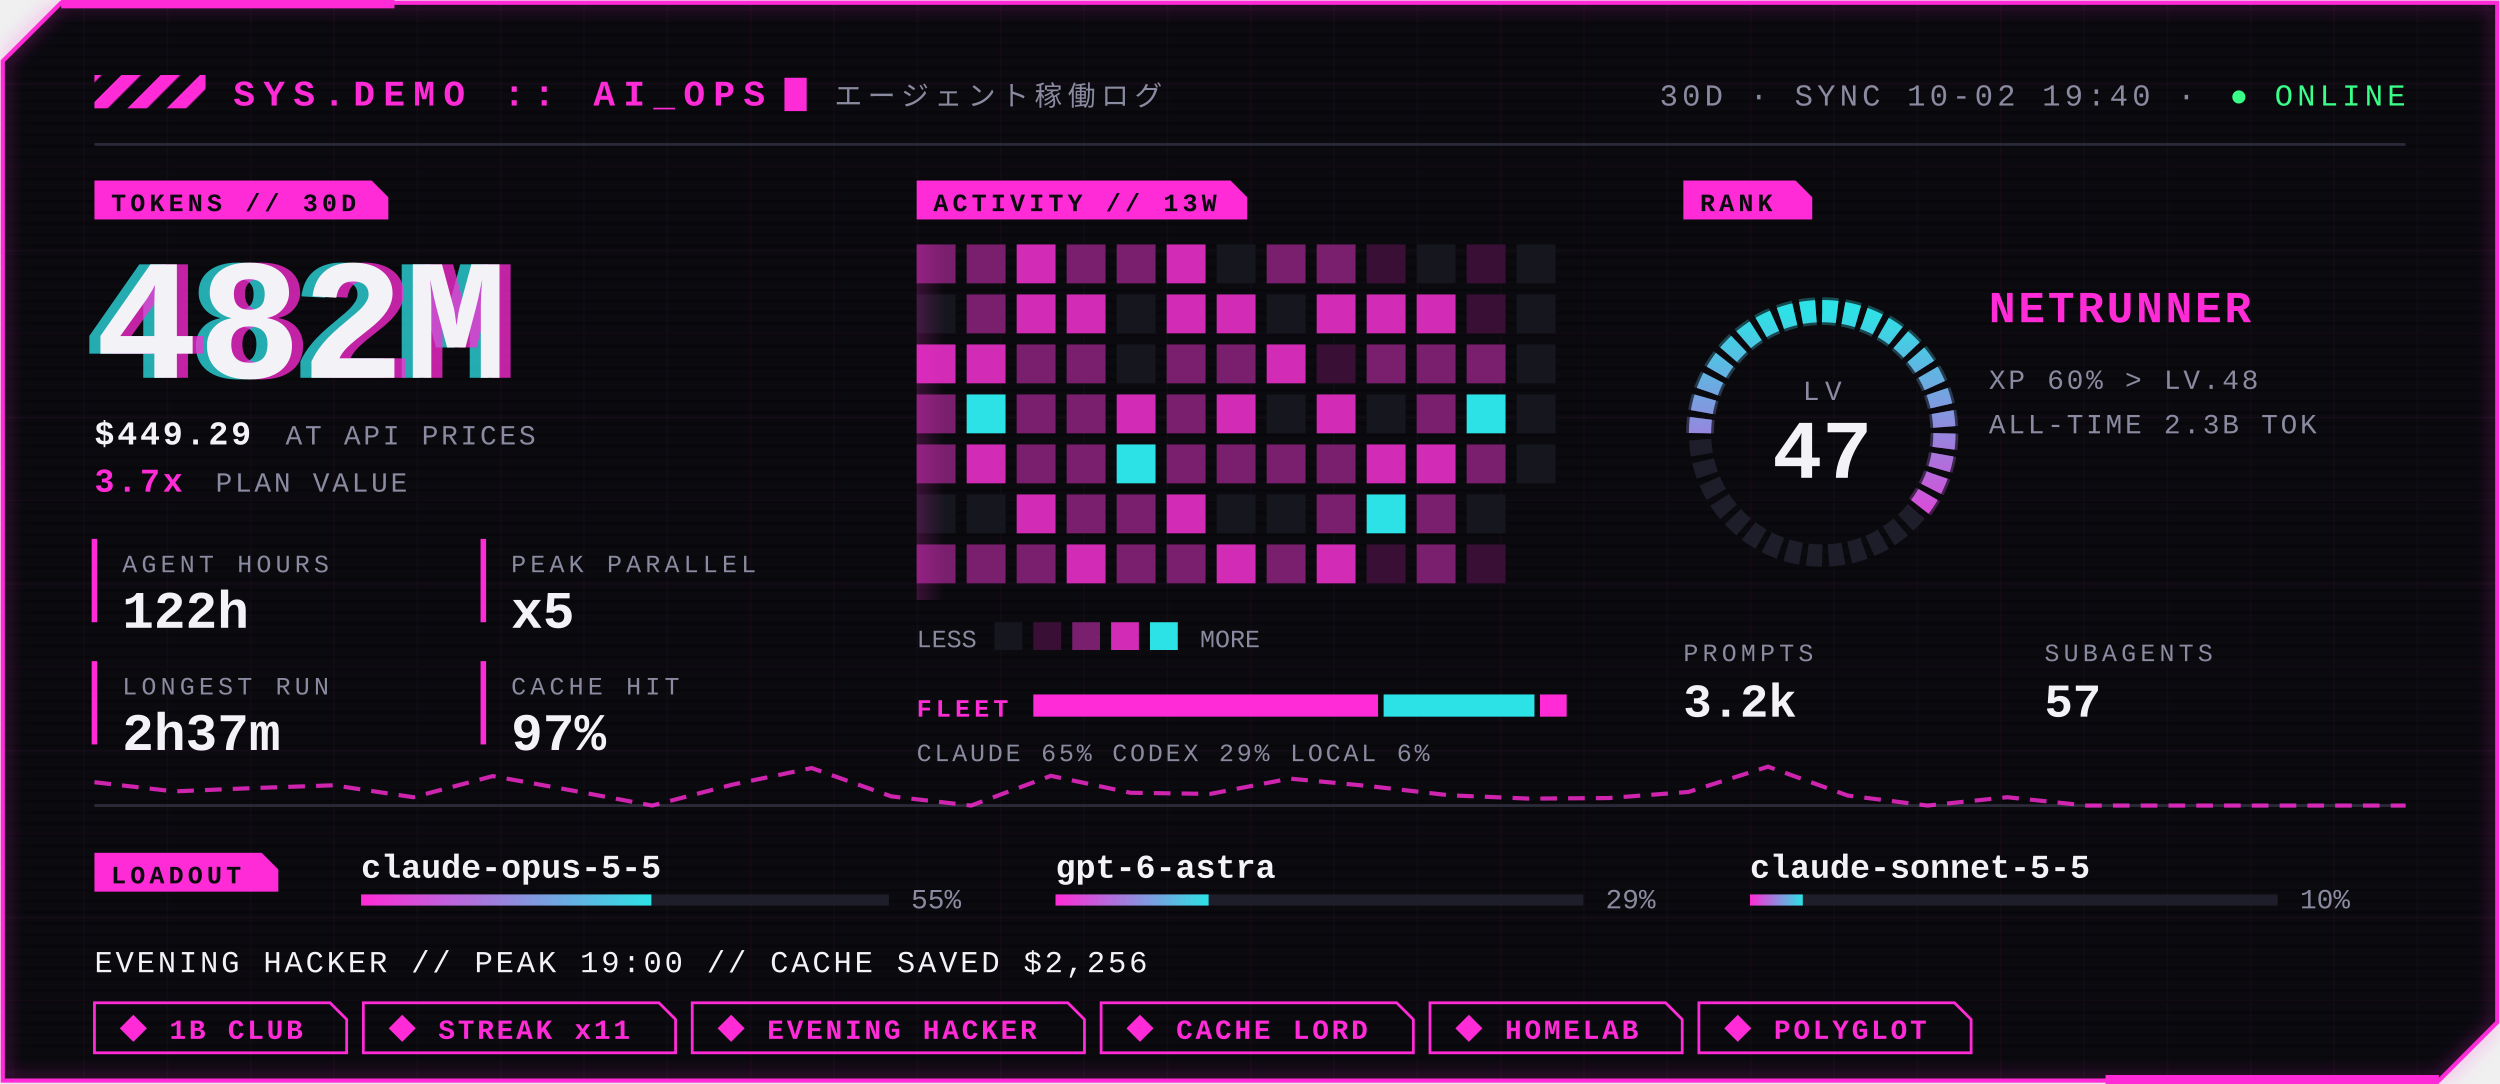
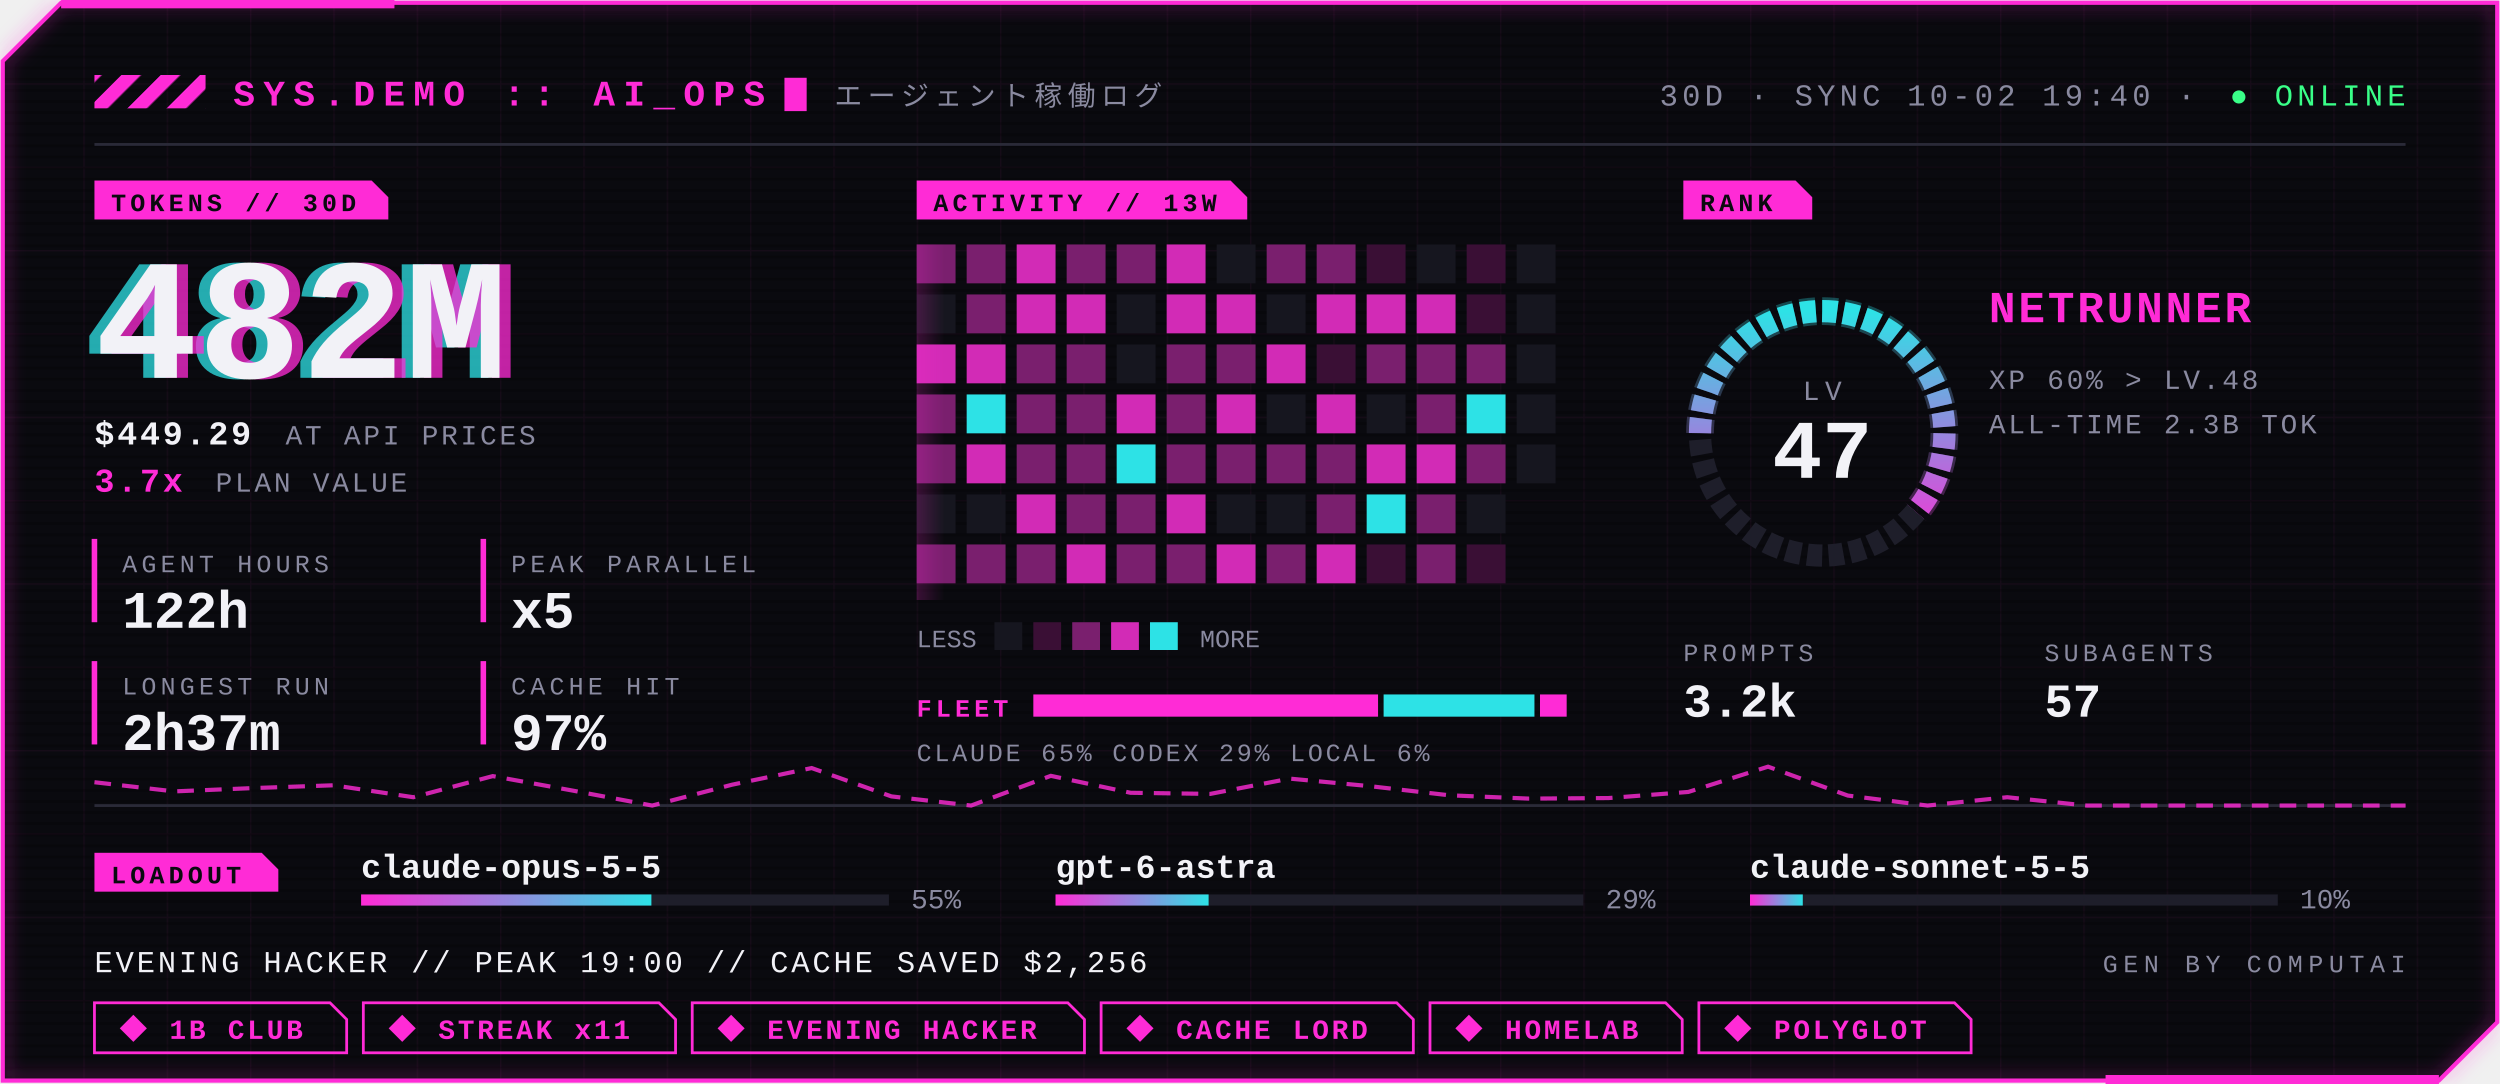
<svg xmlns="http://www.w3.org/2000/svg" width="900" height="390" viewBox="0 0 900 390" role="img" aria-label="SYS.DEMO :: AI_OPS · 30D · 482M tokens · 121.8 agent hours">
  <style>text{font-family:'JetBrains Mono','Fira Code','SF Mono',Menlo,Consolas,'Liberation Mono','Noto Sans Mono CJK TC',monospace}.sc{animation:sc 5s linear infinite}@keyframes sc{to{transform:translateX(250px)}}.rg{animation:rg 3s ease-in-out infinite}@keyframes rg{50%{opacity:.1}}.pl{stroke-dasharray:6 4;animation:pl 2s linear infinite}@keyframes pl{to{stroke-dashoffset:-20}}.on{animation:on 1.6s steps(2) infinite}@keyframes on{50%{opacity:.25}}.cu{animation:cu 1s steps(2) infinite}@keyframes cu{50%{opacity:0}}.g1{animation:g1 3.7s steps(1) infinite}.g2{animation:g2 3.7s steps(1) infinite}@keyframes g1{0%,88%,100%{transform:none}90%{transform:translate(-5px,-2px)}93%{transform:translate(4px,1px)}}@keyframes g2{0%,88%,100%{transform:none}90%{transform:translate(5px,2px)}93%{transform:translate(-3px,-1px)}}@media (prefers-reduced-motion:reduce){.sc,.rg,.pl,.on,.cu,.g1,.g2{animation:none}}</style>
  <defs>
    <linearGradient id="ac" x1="0" x2="1">
      <stop offset="0" stop-color="#ff2bd6" />
      <stop offset="1" stop-color="#2de2e6" />
    </linearGradient>
    <linearGradient id="sw" x1="0" x2="1">
      <stop offset="0" stop-color="#ff2bd6" stop-opacity="0" />
      <stop offset=".5" stop-color="#ff2bd6" stop-opacity=".4" />
      <stop offset="1" stop-color="#ff2bd6" stop-opacity="0" />
    </linearGradient>
    <pattern id="gd" width="30" height="30" patternUnits="userSpaceOnUse">
      <path d="M30 0H0V30" fill="none" stroke="#ff2bd6" stroke-opacity=".05" />
    </pattern>
    <pattern id="sl" width="4" height="4" patternUnits="userSpaceOnUse">
      <rect width="4" height="1" fill="#000" opacity=".22" />
    </pattern>
    <pattern id="hz" width="10" height="10" patternUnits="userSpaceOnUse" patternTransform="rotate(45)">
      <rect width="5" height="10" fill="#ff2bd6" />
    </pattern>
    <filter id="gw" x="-20%" y="-20%" width="140%" height="140%">
      <feGaussianBlur stdDeviation="3" />
    </filter>
    <clipPath id="hm">
      <rect x="330" y="88" width="236" height="128" />
    </clipPath>
    <clipPath id="fr">
      <path d="M22 1H899 V368 L878 389 H1 V22 Z" />
    </clipPath>
  </defs>
  <path d="M22 1H899 V368 L878 389 H1 V22 Z" fill="#0a0a0f" />
  <g clip-path="url(#fr)">
    <rect width="900" height="390" fill="url(#gd)" />
    <rect width="900" height="390" fill="url(#sl)" />
  </g>
  <path d="M22 1H899 V368 L878 389 H1 V22 Z" fill="none" stroke="#ff2bd6" stroke-width="2" opacity=".55" filter="url(#gw)" />
  <path d="M22 1H899 V368 L878 389 H1 V22 Z" fill="none" stroke="#ff2bd6" stroke-width="1.5" />
  <path d="M22 1H142" stroke="#ff2bd6" stroke-width="4" />
  <path d="M758 389H878" stroke="#ff2bd6" stroke-width="4" />
  <rect x="34" y="27" width="40" height="12" fill="url(#hz)" />
  <text x="84" y="38" font-size="13" fill="#ff2bd6" text-anchor="start" font-weight="800" letter-spacing="3">SYS.DEMO :: AI_OPS</text>
  <rect class="cu" x="282.4" y="28" width="8" height="12" fill="#ff2bd6" />
  <text x="300.4" y="38" font-size="10" fill="#8a8aa0" text-anchor="start" font-weight="400" letter-spacing="2">エージェント稼働ログ</text>
  <g class="on">
    <text x="866" y="38" font-size="11" fill="#39ff88" text-anchor="end" font-weight="400" letter-spacing="1.5">● ONLINE</text>
  </g>
  <text x="790.4" y="38" font-size="11" fill="#8a8aa0" text-anchor="end" font-weight="400" letter-spacing="1.5">30D · SYNC 10-02 19:40 ·</text>
  <path d="M34 52H866" stroke="#2a2a38" />
  <path d="M34.0 65.0h99.8l6 6v8h-105.8z" fill="#ff2bd6" />
  <text x="40" y="76" font-size="9" fill="#0a0a0f" text-anchor="start" font-weight="800" letter-spacing="1.5">TOKENS // 30D</text>
  <text class="g1" x="30" y="136" font-size="62" font-weight="800" fill="#2de2e6" opacity=".75">482M</text>
  <text class="g2" x="38" y="136" font-size="62" font-weight="800" fill="#ff2bd6" opacity=".75">482M</text>
  <text x="34" y="136" font-size="62" font-weight="800" fill="#f2f2f7">482M</text>
  <text x="34" y="160" font-size="12" fill="#f2f2f7" text-anchor="start" font-weight="700" letter-spacing="1">$449.29</text>
  <text x="102.8" y="160" font-size="10" fill="#8a8aa0" text-anchor="start" font-weight="400" letter-spacing="1">AT API PRICES</text>
  <text x="34" y="177" font-size="12" fill="#ff2bd6" text-anchor="start" font-weight="800" letter-spacing="1">3.7x</text>
  <text x="77.6" y="177" font-size="10" fill="#8a8aa0" text-anchor="start" font-weight="400" letter-spacing="1">PLAN VALUE</text>
  <path d="M34 194v30" stroke="#ff2bd6" stroke-width="2" />
  <text x="44" y="206" font-size="9" fill="#8a8aa0" text-anchor="start" font-weight="400" letter-spacing="1.5">AGENT HOURS</text>
  <text x="44" y="226" font-size="19" fill="#f2f2f7" text-anchor="start" font-weight="800">122h</text>
  <path d="M174 194v30" stroke="#ff2bd6" stroke-width="2" />
  <text x="184" y="206" font-size="9" fill="#8a8aa0" text-anchor="start" font-weight="400" letter-spacing="1.5">PEAK PARALLEL</text>
  <text x="184" y="226" font-size="19" fill="#f2f2f7" text-anchor="start" font-weight="800">x5</text>
  <path d="M34 238v30" stroke="#ff2bd6" stroke-width="2" />
  <text x="44" y="250" font-size="9" fill="#8a8aa0" text-anchor="start" font-weight="400" letter-spacing="1.5">LONGEST RUN</text>
  <text x="44" y="270" font-size="19" fill="#f2f2f7" text-anchor="start" font-weight="800">2h37m</text>
  <path d="M174 238v30" stroke="#ff2bd6" stroke-width="2" />
  <text x="184" y="250" font-size="9" fill="#8a8aa0" text-anchor="start" font-weight="400" letter-spacing="1.5">CACHE HIT</text>
  <text x="184" y="270" font-size="19" fill="#f2f2f7" text-anchor="start" font-weight="800">97%</text>
  <path d="M330.0 65.0h113.0l6 6v8h-119.0z" fill="#ff2bd6" />
  <text x="336" y="76" font-size="9" fill="#0a0a0f" text-anchor="start" font-weight="800" letter-spacing="1.5">ACTIVITY // 13W</text>
  <rect x="330" y="88" width="14" height="14" fill="#7a1f6e" />
  <rect x="330" y="106" width="14" height="14" fill="#16161f" />
  <rect x="330" y="124" width="14" height="14" fill="#d22bb6" />
  <rect x="330" y="142" width="14" height="14" fill="#7a1f6e" />
  <rect x="330" y="160" width="14" height="14" fill="#7a1f6e" />
  <rect x="330" y="178" width="14" height="14" fill="#16161f" />
  <rect x="330" y="196" width="14" height="14" fill="#7a1f6e" />
  <rect x="348" y="88" width="14" height="14" fill="#7a1f6e" />
  <rect x="348" y="106" width="14" height="14" fill="#7a1f6e" />
  <rect x="348" y="124" width="14" height="14" fill="#d22bb6" />
  <rect x="348" y="142" width="14" height="14" fill="#2de2e6" />
  <rect x="348" y="160" width="14" height="14" fill="#d22bb6" />
  <rect x="348" y="178" width="14" height="14" fill="#16161f" />
  <rect x="348" y="196" width="14" height="14" fill="#7a1f6e" />
  <rect x="366" y="88" width="14" height="14" fill="#d22bb6" />
  <rect x="366" y="106" width="14" height="14" fill="#d22bb6" />
  <rect x="366" y="124" width="14" height="14" fill="#7a1f6e" />
  <rect x="366" y="142" width="14" height="14" fill="#7a1f6e" />
  <rect x="366" y="160" width="14" height="14" fill="#7a1f6e" />
  <rect x="366" y="178" width="14" height="14" fill="#d22bb6" />
  <rect x="366" y="196" width="14" height="14" fill="#7a1f6e" />
  <rect x="384" y="88" width="14" height="14" fill="#7a1f6e" />
  <rect x="384" y="106" width="14" height="14" fill="#d22bb6" />
  <rect x="384" y="124" width="14" height="14" fill="#7a1f6e" />
  <rect x="384" y="142" width="14" height="14" fill="#7a1f6e" />
  <rect x="384" y="160" width="14" height="14" fill="#7a1f6e" />
  <rect x="384" y="178" width="14" height="14" fill="#7a1f6e" />
  <rect x="384" y="196" width="14" height="14" fill="#d22bb6" />
  <rect x="402" y="88" width="14" height="14" fill="#7a1f6e" />
  <rect x="402" y="106" width="14" height="14" fill="#16161f" />
  <rect x="402" y="124" width="14" height="14" fill="#16161f" />
  <rect x="402" y="142" width="14" height="14" fill="#d22bb6" />
  <rect x="402" y="160" width="14" height="14" fill="#2de2e6" />
  <rect x="402" y="178" width="14" height="14" fill="#7a1f6e" />
  <rect x="402" y="196" width="14" height="14" fill="#7a1f6e" />
  <rect x="420" y="88" width="14" height="14" fill="#d22bb6" />
  <rect x="420" y="106" width="14" height="14" fill="#d22bb6" />
  <rect x="420" y="124" width="14" height="14" fill="#7a1f6e" />
  <rect x="420" y="142" width="14" height="14" fill="#7a1f6e" />
  <rect x="420" y="160" width="14" height="14" fill="#7a1f6e" />
  <rect x="420" y="178" width="14" height="14" fill="#d22bb6" />
  <rect x="420" y="196" width="14" height="14" fill="#7a1f6e" />
  <rect x="438" y="88" width="14" height="14" fill="#16161f" />
  <rect x="438" y="106" width="14" height="14" fill="#d22bb6" />
  <rect x="438" y="124" width="14" height="14" fill="#7a1f6e" />
  <rect x="438" y="142" width="14" height="14" fill="#d22bb6" />
  <rect x="438" y="160" width="14" height="14" fill="#7a1f6e" />
  <rect x="438" y="178" width="14" height="14" fill="#16161f" />
  <rect x="438" y="196" width="14" height="14" fill="#d22bb6" />
  <rect x="456" y="88" width="14" height="14" fill="#7a1f6e" />
  <rect x="456" y="106" width="14" height="14" fill="#16161f" />
  <rect x="456" y="124" width="14" height="14" fill="#d22bb6" />
  <rect x="456" y="142" width="14" height="14" fill="#16161f" />
  <rect x="456" y="160" width="14" height="14" fill="#7a1f6e" />
  <rect x="456" y="178" width="14" height="14" fill="#16161f" />
  <rect x="456" y="196" width="14" height="14" fill="#7a1f6e" />
  <rect x="474" y="88" width="14" height="14" fill="#7a1f6e" />
  <rect x="474" y="106" width="14" height="14" fill="#d22bb6" />
  <rect x="474" y="124" width="14" height="14" fill="#3a0f35" />
  <rect x="474" y="142" width="14" height="14" fill="#d22bb6" />
  <rect x="474" y="160" width="14" height="14" fill="#7a1f6e" />
  <rect x="474" y="178" width="14" height="14" fill="#7a1f6e" />
  <rect x="474" y="196" width="14" height="14" fill="#d22bb6" />
  <rect x="492" y="88" width="14" height="14" fill="#3a0f35" />
  <rect x="492" y="106" width="14" height="14" fill="#d22bb6" />
  <rect x="492" y="124" width="14" height="14" fill="#7a1f6e" />
  <rect x="492" y="142" width="14" height="14" fill="#16161f" />
  <rect x="492" y="160" width="14" height="14" fill="#d22bb6" />
  <rect x="492" y="178" width="14" height="14" fill="#2de2e6" />
  <rect x="492" y="196" width="14" height="14" fill="#3a0f35" />
  <rect x="510" y="88" width="14" height="14" fill="#16161f" />
  <rect x="510" y="106" width="14" height="14" fill="#d22bb6" />
  <rect x="510" y="124" width="14" height="14" fill="#7a1f6e" />
  <rect x="510" y="142" width="14" height="14" fill="#7a1f6e" />
  <rect x="510" y="160" width="14" height="14" fill="#d22bb6" />
  <rect x="510" y="178" width="14" height="14" fill="#7a1f6e" />
  <rect x="510" y="196" width="14" height="14" fill="#7a1f6e" />
  <rect x="528" y="88" width="14" height="14" fill="#3a0f35" />
  <rect x="528" y="106" width="14" height="14" fill="#3a0f35" />
  <rect x="528" y="124" width="14" height="14" fill="#7a1f6e" />
  <rect x="528" y="142" width="14" height="14" fill="#2de2e6" />
  <rect x="528" y="160" width="14" height="14" fill="#7a1f6e" />
  <rect x="528" y="178" width="14" height="14" fill="#16161f" />
  <rect x="528" y="196" width="14" height="14" fill="#3a0f35" />
  <rect x="546" y="88" width="14" height="14" fill="#16161f" />
  <rect x="546" y="106" width="14" height="14" fill="#16161f" />
  <rect x="546" y="124" width="14" height="14" fill="#16161f" />
  <rect x="546" y="142" width="14" height="14" fill="#16161f" />
  <rect x="546" y="160" width="14" height="14" fill="#16161f" />
  <g clip-path="url(#hm)">
    <rect class="sc" x="300" y="88" width="40" height="128" fill="url(#sw)" />
  </g>
  <text x="330" y="233" font-size="9" fill="#8a8aa0" text-anchor="start" font-weight="400">LESS</text>
  <rect x="358" y="224" width="10" height="10" fill="#16161f" />
  <rect x="372" y="224" width="10" height="10" fill="#3a0f35" />
  <rect x="386" y="224" width="10" height="10" fill="#7a1f6e" />
  <rect x="400" y="224" width="10" height="10" fill="#d22bb6" />
  <rect x="414" y="224" width="10" height="10" fill="#2de2e6" />
  <text x="432" y="233" font-size="9" fill="#8a8aa0" text-anchor="start" font-weight="400">MORE</text>
  <text x="330" y="258" font-size="9" fill="#ff2bd6" text-anchor="start" font-weight="800" letter-spacing="1.5">FLEET</text>
  <rect x="372.0" y="250" width="124.1" height="8" fill="#ff2bd6" />
  <rect x="498.1" y="250" width="54.3" height="8" fill="#2de2e6" />
  <rect x="554.4" y="250" width="9.6" height="8" fill="#ff2bd6" />
  <text x="330" y="274" font-size="9" fill="#8a8aa0" text-anchor="start" font-weight="400" letter-spacing="1">CLAUDE 65%  CODEX 29%  LOCAL 6%</text>
  <path d="M606.0 65.0h40.4l6 6v8h-46.4z" fill="#ff2bd6" />
  <text x="612" y="76" font-size="9" fill="#0a0a0f" text-anchor="start" font-weight="800" letter-spacing="1.5">RANK</text>
  <circle cx="656" cy="156" r="44" fill="none" stroke="#1e1e2a" stroke-width="8" stroke-dasharray="5.38 2.30" />
  <g>
    <mask id="xp">
      <circle cx="656" cy="156" r="44" fill="none" stroke="#fff" stroke-width="10" stroke-dasharray="168.9 276.5" transform="rotate(-90 656 156)" />
    </mask>
    <circle cx="656" cy="156" r="44" fill="none" stroke="url(#ac)" stroke-dasharray="5.38 2.30" transform="rotate(-90 656 156)" stroke-width="8" mask="url(#xp)" />
    <circle class="rg" cx="656" cy="156" r="44" fill="none" stroke="url(#ac)" stroke-dasharray="5.38 2.30" transform="rotate(-90 656 156)" stroke-width="14" opacity=".3" mask="url(#xp)" />
  </g>
  <text x="656" y="144" font-size="10" fill="#8a8aa0" text-anchor="middle" font-weight="400" letter-spacing="2">LV</text>
  <text x="656" y="172" font-size="30" fill="#f2f2f7" text-anchor="middle" font-weight="800">47</text>
  <text x="716" y="116" font-size="16" fill="#ff2bd6" text-anchor="start" font-weight="800" letter-spacing="1">NETRUNNER</text>
  <text x="716" y="140" font-size="10" fill="#8a8aa0" text-anchor="start" font-weight="400" letter-spacing="1">XP 60% &gt; LV.48</text>
  <text x="716" y="156" font-size="10" fill="#8a8aa0" text-anchor="start" font-weight="400" letter-spacing="1">ALL-TIME 2.3B TOK</text>
  <text x="606" y="238" font-size="9" fill="#8a8aa0" text-anchor="start" font-weight="400" letter-spacing="1.5">PROMPTS</text>
  <text x="606" y="258" font-size="17" fill="#f2f2f7" text-anchor="start" font-weight="800">3.2k</text>
  <text x="736" y="238" font-size="9" fill="#8a8aa0" text-anchor="start" font-weight="400" letter-spacing="1.5">SUBAGENTS</text>
  <text x="736" y="258" font-size="17" fill="#f2f2f7" text-anchor="start" font-weight="800">57</text>
  <line x1="34" y1="290" x2="866" y2="290" stroke="#2a2a38" />
  <polyline class="pl" points="34.0,281.6 62.7,284.9 91.4,283.7 120.1,282.7 148.8,287.0 177.4,279.4 206.1,284.6 234.8,290.0 263.5,282.5 292.2,276.5 320.9,286.7 349.6,290.0 378.3,279.3 407.0,285.4 435.7,285.8 464.3,280.3 493.0,283.0 521.7,286.3 550.4,287.5 579.1,287.3 607.8,285.1 636.5,276.0 665.2,286.4 693.9,290.0 722.6,287.0 751.2,290.0 779.9,290.0 808.6,290.0 837.3,290.0 866.0,290.0" fill="none" stroke="#ff2bd6" stroke-width="1.5" opacity=".8" />
  <path d="M34.0 307.0h60.2l6 6v8h-66.2z" fill="#ff2bd6" />
  <text x="40" y="318" font-size="9" fill="#0a0a0f" text-anchor="start" font-weight="800" letter-spacing="1.5">LOADOUT</text>
  <text x="130" y="316" font-size="12" fill="#f2f2f7" text-anchor="start" font-weight="700">claude-opus-5-5</text>
  <rect x="130" y="322" width="190" height="4" fill="#1e1e2a" />
  <rect x="130" y="322" width="104.5" height="4" fill="url(#ac)" />
  <text x="328" y="327" font-size="10" fill="#8a8aa0" text-anchor="start" font-weight="400">55%</text>
  <text x="380" y="316" font-size="12" fill="#f2f2f7" text-anchor="start" font-weight="700">gpt-6-astra</text>
  <rect x="380" y="322" width="190" height="4" fill="#1e1e2a" />
  <rect x="380" y="322" width="55.1" height="4" fill="url(#ac)" />
  <text x="578" y="327" font-size="10" fill="#8a8aa0" text-anchor="start" font-weight="400">29%</text>
  <text x="630" y="316" font-size="12" fill="#f2f2f7" text-anchor="start" font-weight="700">claude-sonnet-5-5</text>
  <rect x="630" y="322" width="190" height="4" fill="#1e1e2a" />
  <rect x="630" y="322" width="19.0" height="4" fill="url(#ac)" />
  <text x="828" y="327" font-size="10" fill="#8a8aa0" text-anchor="start" font-weight="400">10%</text>
  <text x="34" y="350" font-size="11" fill="#f2f2f7" text-anchor="start" font-weight="400" letter-spacing="1">EVENING HACKER  //  PEAK 19:00  //  CACHE SAVED $2,256</text>
+   <text x="866" y="350" font-size="9" fill="#8a8aa0" text-anchor="end" font-weight="400" letter-spacing="2">GEN BY COMPUTAI</text>
  <path d="M34.0 361h84.8l6 6v12h-90.8z" fill="none" stroke="#ff2bd6" />
  <text x="43" y="374" font-size="10" fill="#ff2bd6" text-anchor="start" font-weight="700" letter-spacing="1">◆ 1B CLUB</text>
  <path d="M130.8 361h106.4l6 6v12h-112.4z" fill="none" stroke="#ff2bd6" />
  <text x="139.8" y="374" font-size="10" fill="#ff2bd6" text-anchor="start" font-weight="700" letter-spacing="1">◆ STREAK x11</text>
  <path d="M249.2 361h135.2l6 6v12h-141.2z" fill="none" stroke="#ff2bd6" />
  <text x="258.2" y="374" font-size="10" fill="#ff2bd6" text-anchor="start" font-weight="700" letter-spacing="1">◆ EVENING HACKER</text>
  <path d="M396.4 361h106.4l6 6v12h-112.4z" fill="none" stroke="#ff2bd6" />
  <text x="405.4" y="374" font-size="10" fill="#ff2bd6" text-anchor="start" font-weight="700" letter-spacing="1">◆ CACHE LORD</text>
  <path d="M514.8 361h84.8l6 6v12h-90.8z" fill="none" stroke="#ff2bd6" />
  <text x="523.8" y="374" font-size="10" fill="#ff2bd6" text-anchor="start" font-weight="700" letter-spacing="1">◆ HOMELAB</text>
  <path d="M611.6 361h92.0l6 6v12h-98.0z" fill="none" stroke="#ff2bd6" />
  <text x="620.6" y="374" font-size="10" fill="#ff2bd6" text-anchor="start" font-weight="700" letter-spacing="1">◆ POLYGLOT</text>
</svg>
